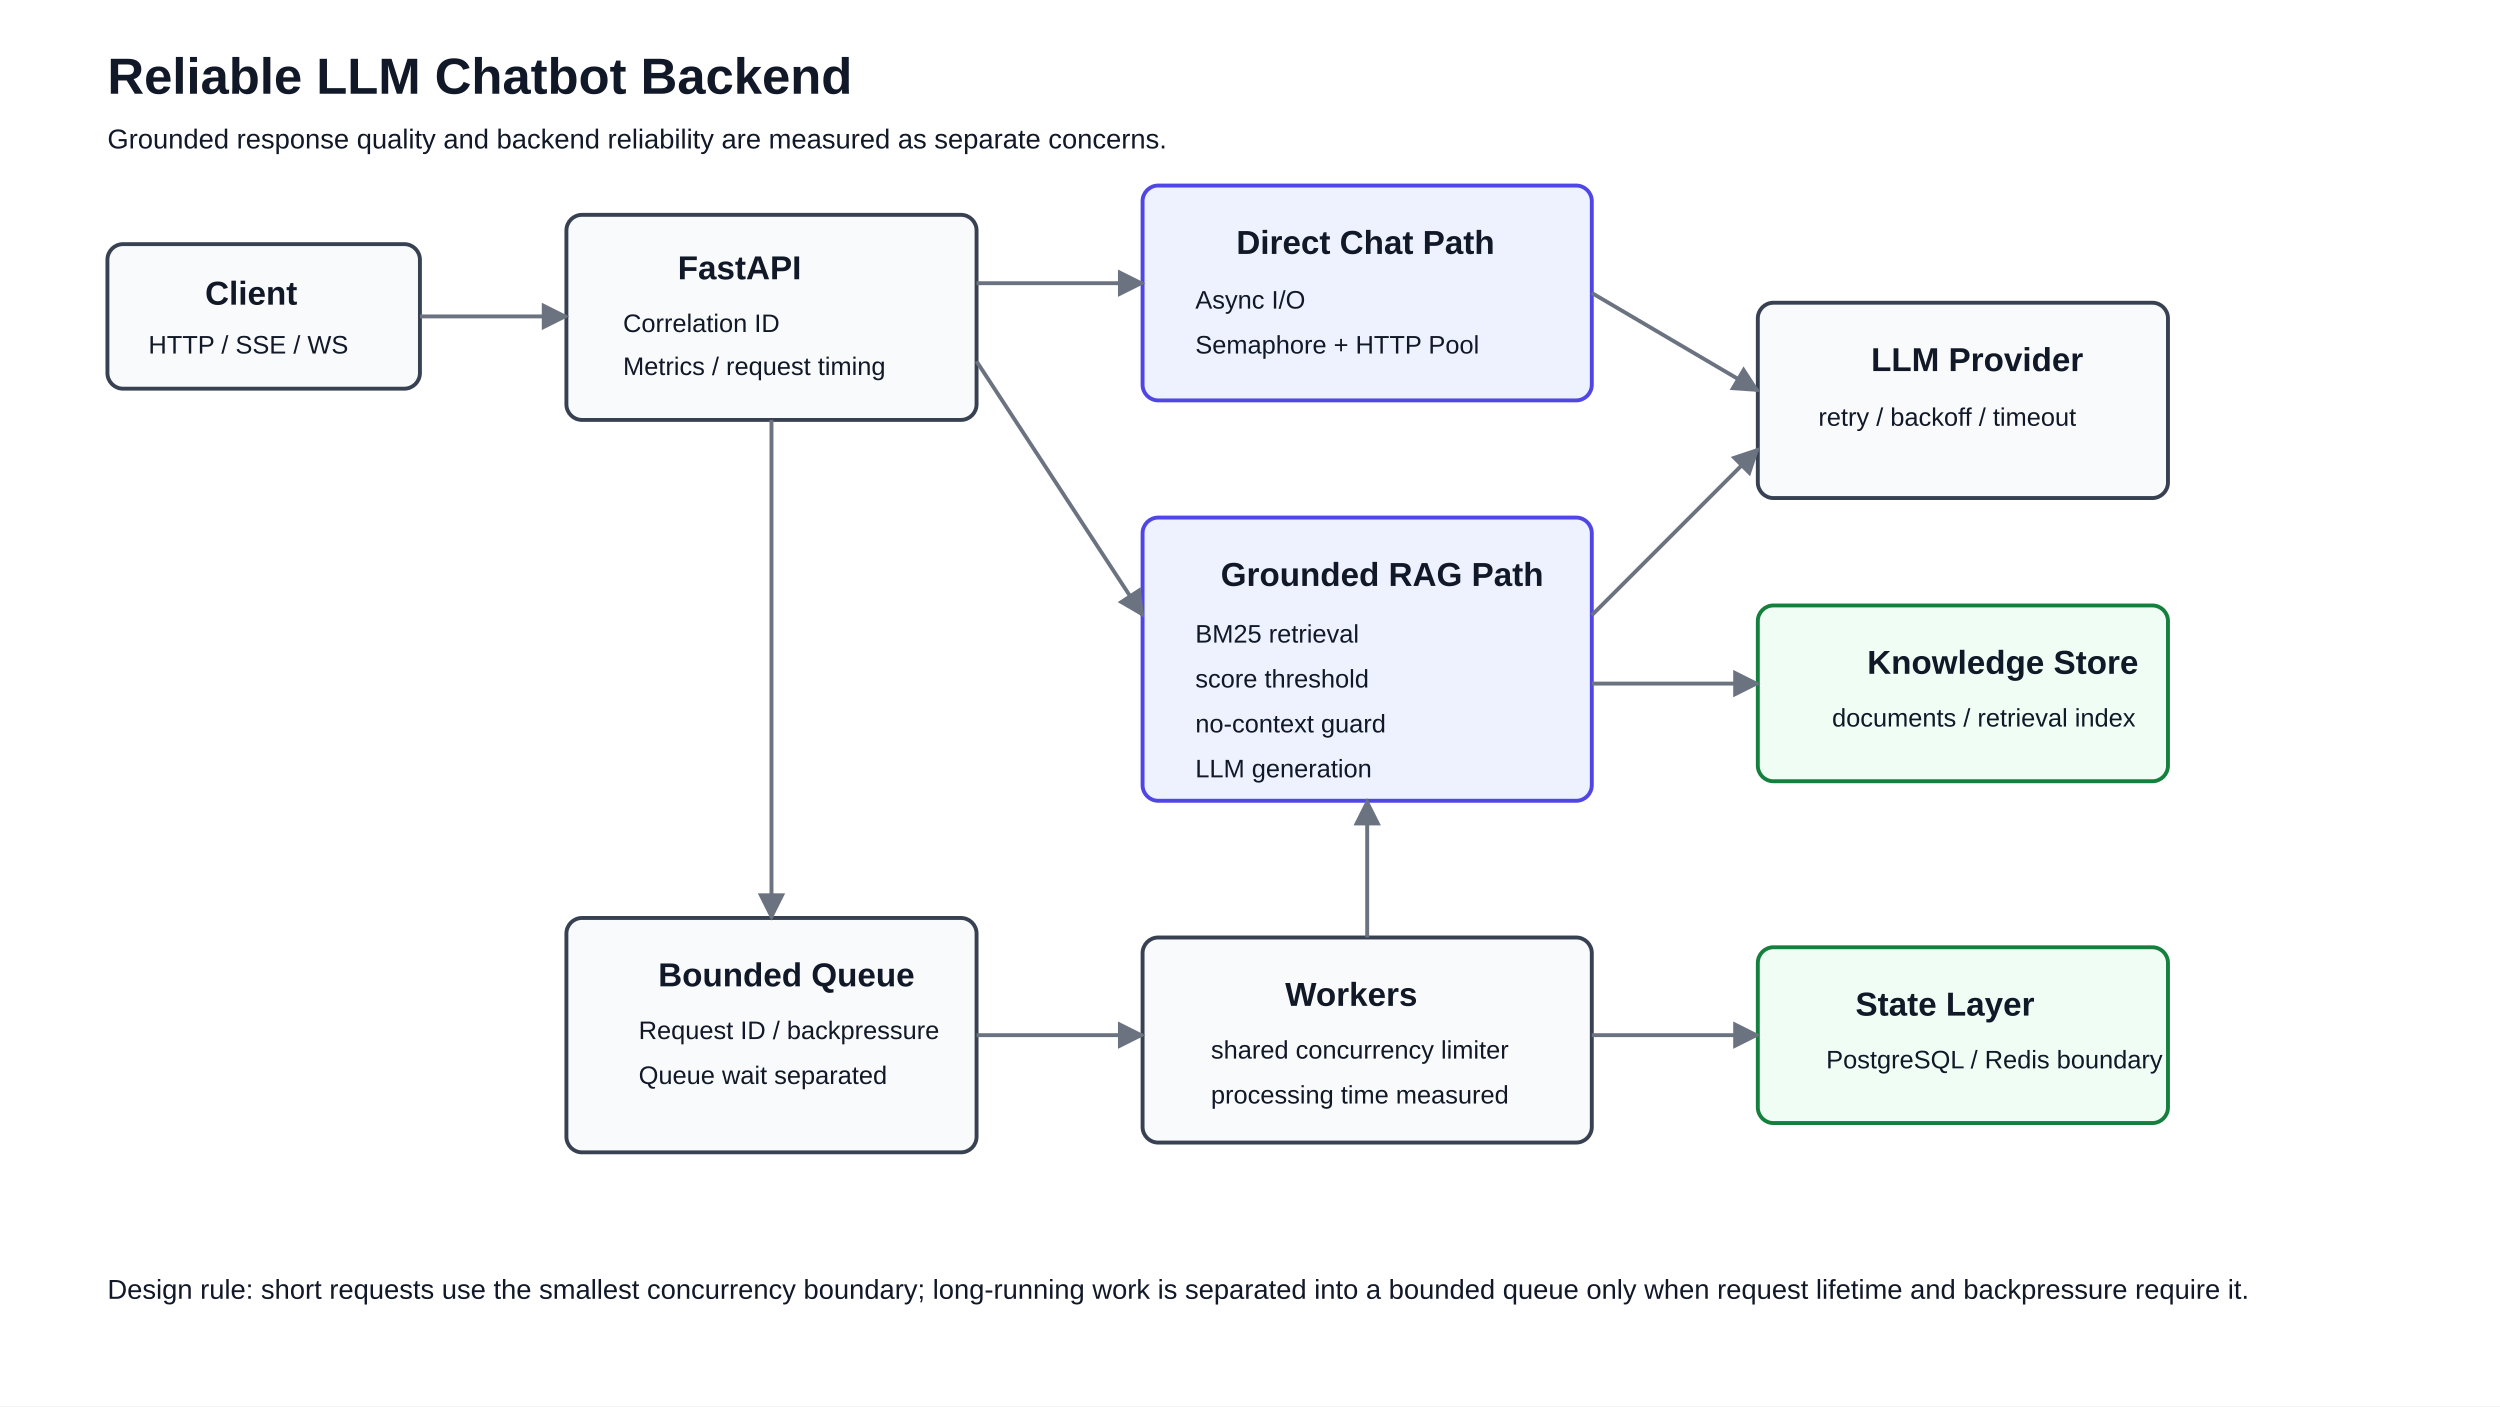
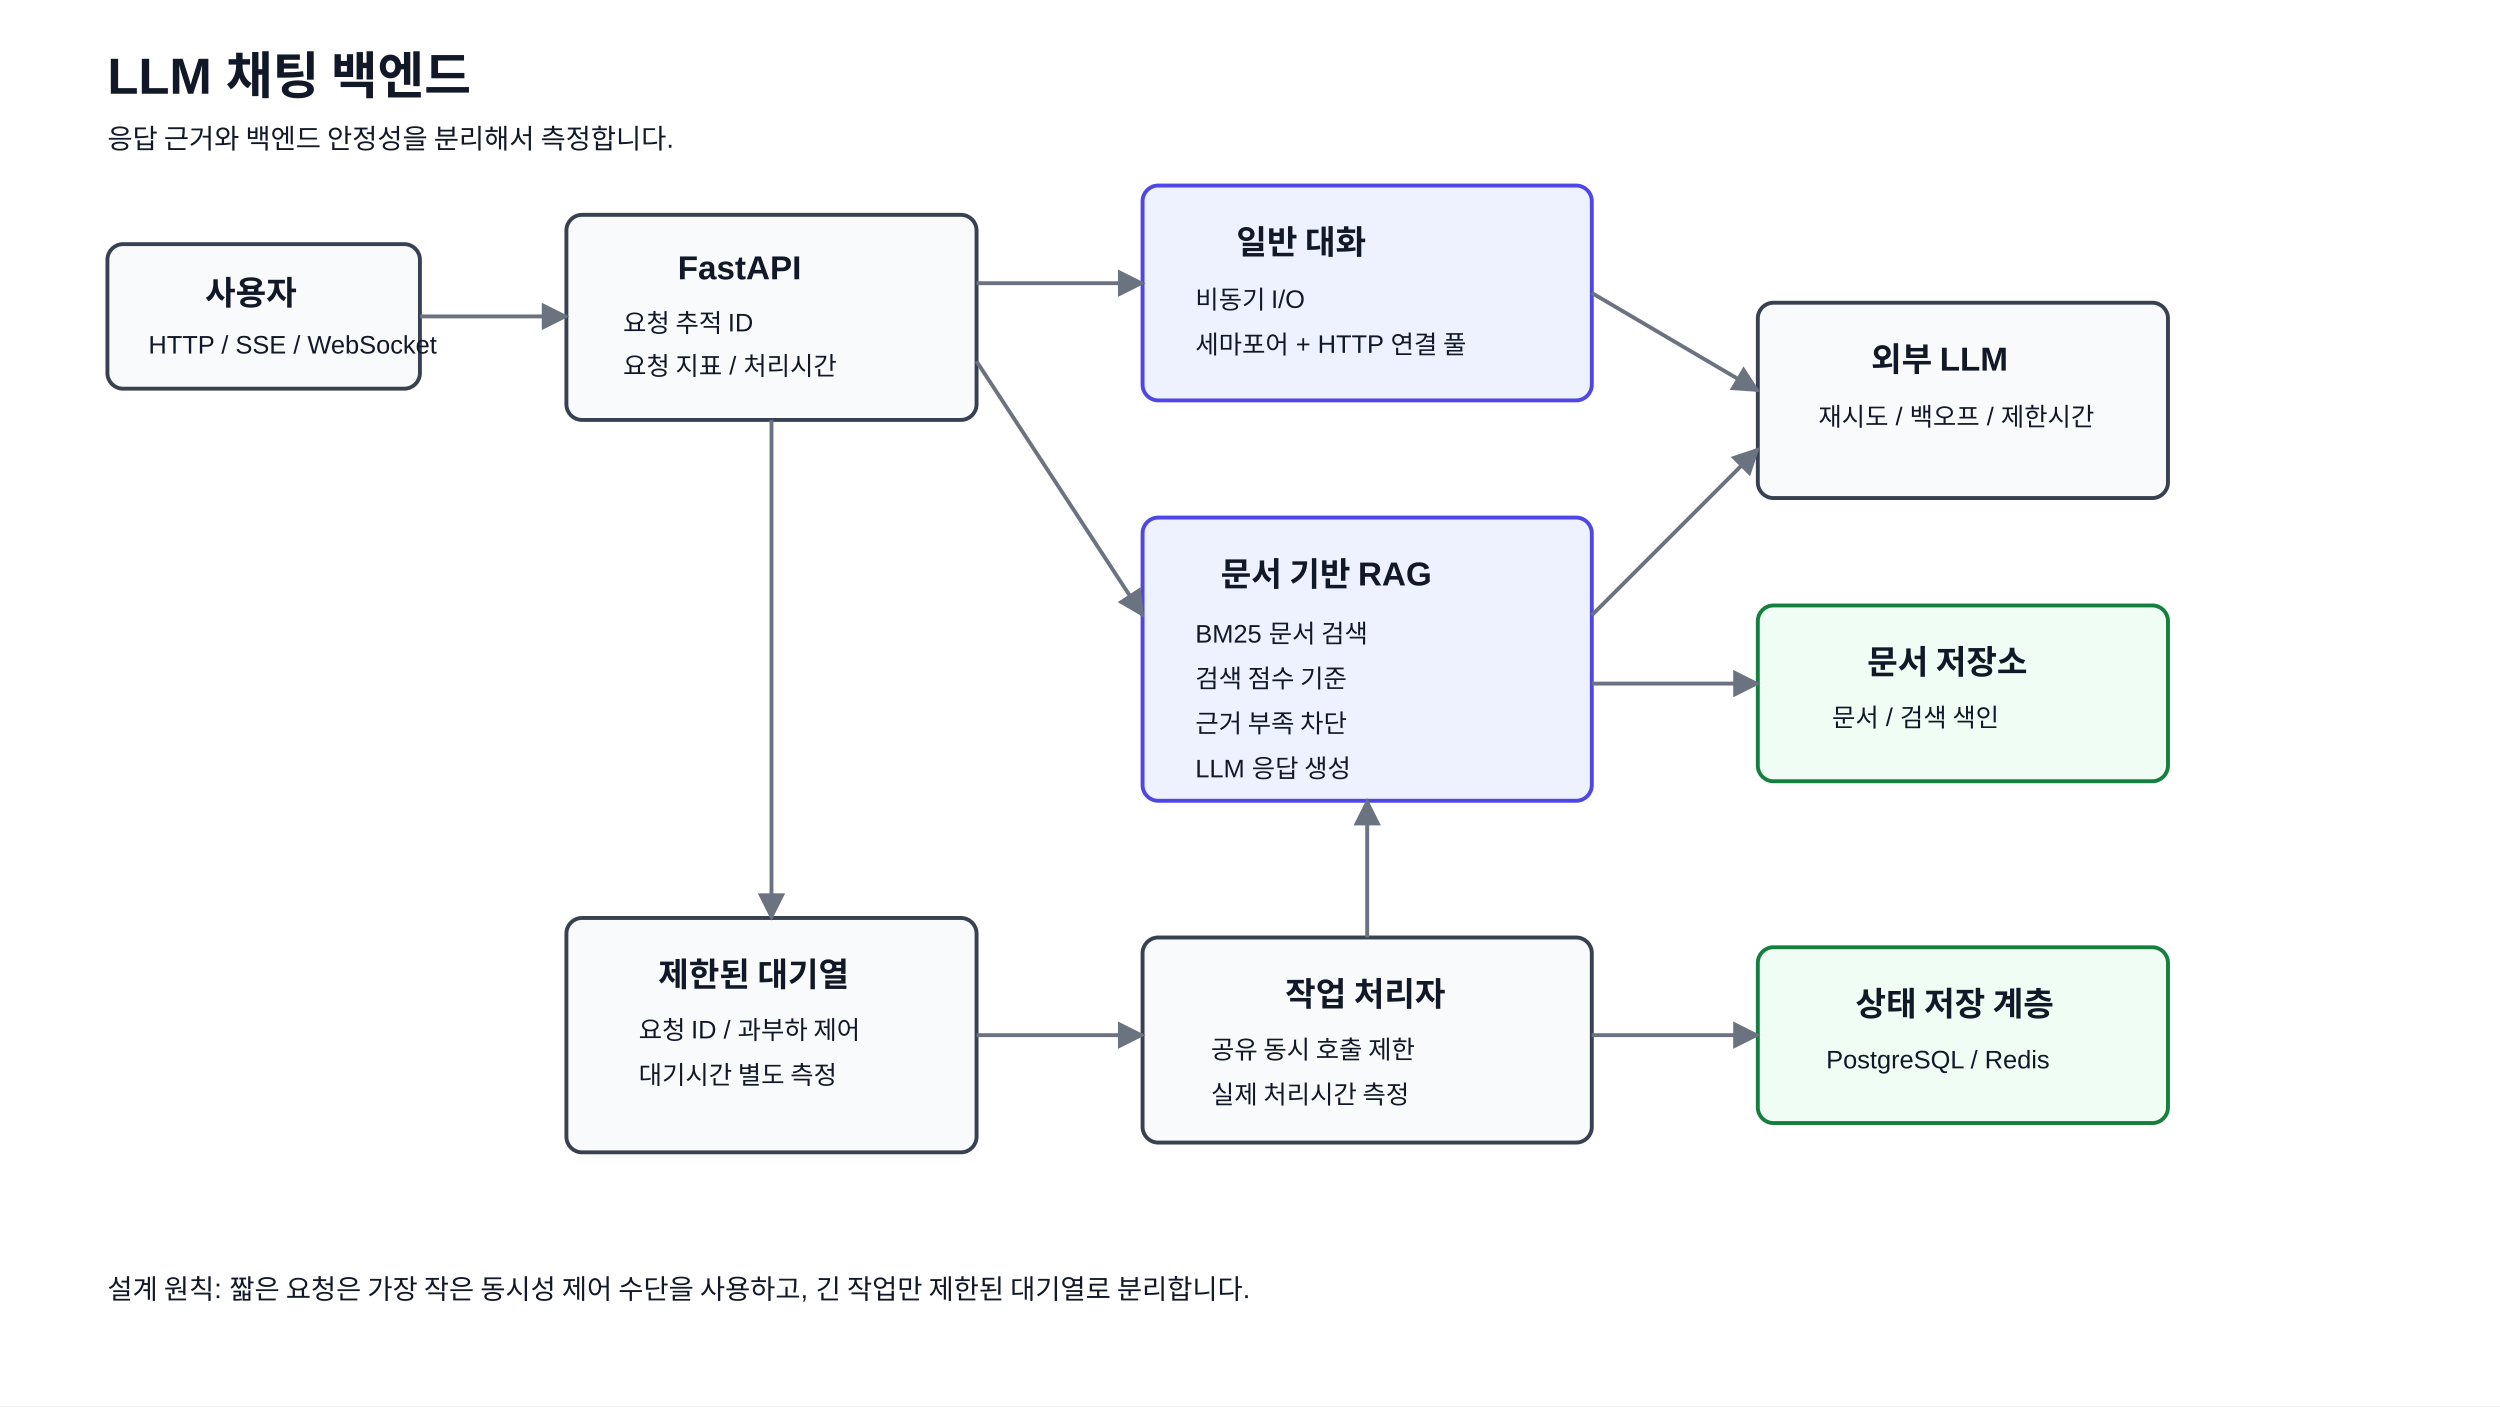
<svg xmlns="http://www.w3.org/2000/svg" width="1280" height="720" viewBox="0 0 1280 720" role="img" aria-labelledby="title desc">
  <rect width="1280" height="720" fill="#ffffff" />
-   <style>text{font-family:Arial,sans-serif;fill:#111827}.box{fill:#f9fafb;stroke:#374151;stroke-width:2}.sub{fill:#eef2ff;stroke:#4f46e5;stroke-width:2}.data{fill:#f0fdf4;stroke:#15803d;stroke-width:2}.line{stroke:#6b7280;stroke-width:2;fill:none;marker-end:url(#arrow)}</style>
+   <style>text{font-family:Arial,'Noto Sans KR',sans-serif;fill:#111827}.box{fill:#f9fafb;stroke:#374151;stroke-width:2}.sub{fill:#eef2ff;stroke:#4f46e5;stroke-width:2}.data{fill:#f0fdf4;stroke:#15803d;stroke-width:2}.line{stroke:#6b7280;stroke-width:2;fill:none;marker-end:url(#arrow)}</style>
  <defs>
    <marker id="arrow" viewBox="0 0 10 10" refX="9" refY="5" markerWidth="7" markerHeight="7" orient="auto-start-reverse">
      <path d="M0 0L10 5L0 10z" fill="#6b7280" />
    </marker>
  </defs>
-   <text x="55" y="48" font-size="26" font-weight="700">Reliable LLM Chatbot Backend</text>
-   <text x="55" y="76" font-size="14">Grounded response quality and backend reliability are measured as separate concerns.</text>
+   <text x="55" y="48" font-size="26" font-weight="700">LLM 채팅 백엔드</text>
+   <text x="55" y="76" font-size="14">응답 근거와 백엔드 안정성을 분리해서 측정합니다.</text>
  <rect class="box" x="55" y="125" width="160" height="74" rx="8" />
-   <text x="105" y="156" font-size="17" font-weight="700">Client</text>
-   <text x="76" y="181" font-size="13">HTTP / SSE / WS</text>
+   <text x="105" y="156" font-size="17" font-weight="700">사용자</text>
+   <text x="76" y="181" font-size="13">HTTP / SSE / WebSocket</text>
  <rect class="box" x="290" y="110" width="210" height="105" rx="8" />
  <text x="347" y="143" font-size="17" font-weight="700">FastAPI</text>
-   <text x="319" y="170" font-size="13">Correlation ID</text>
-   <text x="319" y="192" font-size="13">Metrics / request timing</text>
+   <text x="319" y="170" font-size="13">요청 추적 ID</text>
+   <text x="319" y="192" font-size="13">요청 지표 / 처리시간</text>
  <rect class="sub" x="585" y="95" width="230" height="110" rx="8" />
-   <text x="633" y="130" font-size="17" font-weight="700">Direct Chat Path</text>
-   <text x="612" y="158" font-size="13">Async I/O</text>
-   <text x="612" y="181" font-size="13">Semaphore + HTTP Pool</text>
+   <text x="633" y="130" font-size="17" font-weight="700">일반 대화</text>
+   <text x="612" y="158" font-size="13">비동기 I/O</text>
+   <text x="612" y="181" font-size="13">세마포어 + HTTP 연결 풀</text>
  <rect class="sub" x="585" y="265" width="230" height="145" rx="8" />
-   <text x="625" y="300" font-size="17" font-weight="700">Grounded RAG Path</text>
-   <text x="612" y="329" font-size="13">BM25 retrieval</text>
-   <text x="612" y="352" font-size="13">score threshold</text>
-   <text x="612" y="375" font-size="13">no-context guard</text>
-   <text x="612" y="398" font-size="13">LLM generation</text>
+   <text x="625" y="300" font-size="17" font-weight="700">문서 기반 RAG</text>
+   <text x="612" y="329" font-size="13">BM25 문서 검색</text>
+   <text x="612" y="352" font-size="13">검색 점수 기준</text>
+   <text x="612" y="375" font-size="13">근거 부족 차단</text>
+   <text x="612" y="398" font-size="13">LLM 응답 생성</text>
  <rect class="box" x="900" y="155" width="210" height="100" rx="8" />
-   <text x="958" y="190" font-size="17" font-weight="700">LLM Provider</text>
-   <text x="931" y="218" font-size="13">retry / backoff / timeout</text>
+   <text x="958" y="190" font-size="17" font-weight="700">외부 LLM</text>
+   <text x="931" y="218" font-size="13">재시도 / 백오프 / 제한시간</text>
  <rect class="data" x="900" y="310" width="210" height="90" rx="8" />
-   <text x="956" y="345" font-size="17" font-weight="700">Knowledge Store</text>
-   <text x="938" y="372" font-size="13">documents / retrieval index</text>
+   <text x="956" y="345" font-size="17" font-weight="700">문서 저장소</text>
+   <text x="938" y="372" font-size="13">문서 / 검색 색인</text>
  <rect class="box" x="290" y="470" width="210" height="120" rx="8" />
-   <text x="337" y="505" font-size="17" font-weight="700">Bounded Queue</text>
-   <text x="327" y="532" font-size="13">Request ID / backpressure</text>
-   <text x="327" y="555" font-size="13">Queue wait separated</text>
+   <text x="337" y="505" font-size="17" font-weight="700">제한된 대기열</text>
+   <text x="327" y="532" font-size="13">요청 ID / 과부하 제어</text>
+   <text x="327" y="555" font-size="13">대기시간 별도 측정</text>
  <rect class="box" x="585" y="480" width="230" height="105" rx="8" />
-   <text x="658" y="515" font-size="17" font-weight="700">Workers</text>
-   <text x="620" y="542" font-size="13">shared concurrency limiter</text>
-   <text x="620" y="565" font-size="13">processing time measured</text>
+   <text x="658" y="515" font-size="17" font-weight="700">작업 처리자</text>
+   <text x="620" y="542" font-size="13">공유 동시 호출 제한</text>
+   <text x="620" y="565" font-size="13">실제 처리시간 측정</text>
  <rect class="data" x="900" y="485" width="210" height="90" rx="8" />
-   <text x="950" y="520" font-size="17" font-weight="700">State Layer</text>
-   <text x="935" y="547" font-size="13">PostgreSQL / Redis boundary</text>
+   <text x="950" y="520" font-size="17" font-weight="700">상태 저장 계층</text>
+   <text x="935" y="547" font-size="13">PostgreSQL / Redis</text>
  <line class="line" x1="215" y1="162" x2="290" y2="162" />
  <line class="line" x1="500" y1="145" x2="585" y2="145" />
  <line class="line" x1="500" y1="185" x2="585" y2="315" />
  <line class="line" x1="815" y1="150" x2="900" y2="200" />
  <line class="line" x1="815" y1="350" x2="900" y2="350" />
  <line class="line" x1="815" y1="315" x2="900" y2="230" />
  <line class="line" x1="395" y1="215" x2="395" y2="470" />
  <line class="line" x1="500" y1="530" x2="585" y2="530" />
  <line class="line" x1="815" y1="530" x2="900" y2="530" />
  <line class="line" x1="700" y1="480" x2="700" y2="410" />
-   <text x="55" y="665" font-size="14">Design rule: short requests use the smallest concurrency boundary; long-running work is separated into a bounded queue only when request lifetime and backpressure require it.</text>
+   <text x="55" y="665" font-size="14">설계 원칙: 짧은 요청은 가장 작은 동시성 제어 수단을 사용하고, 긴 작업만 제한된 대기열로 분리합니다.</text>
</svg>
